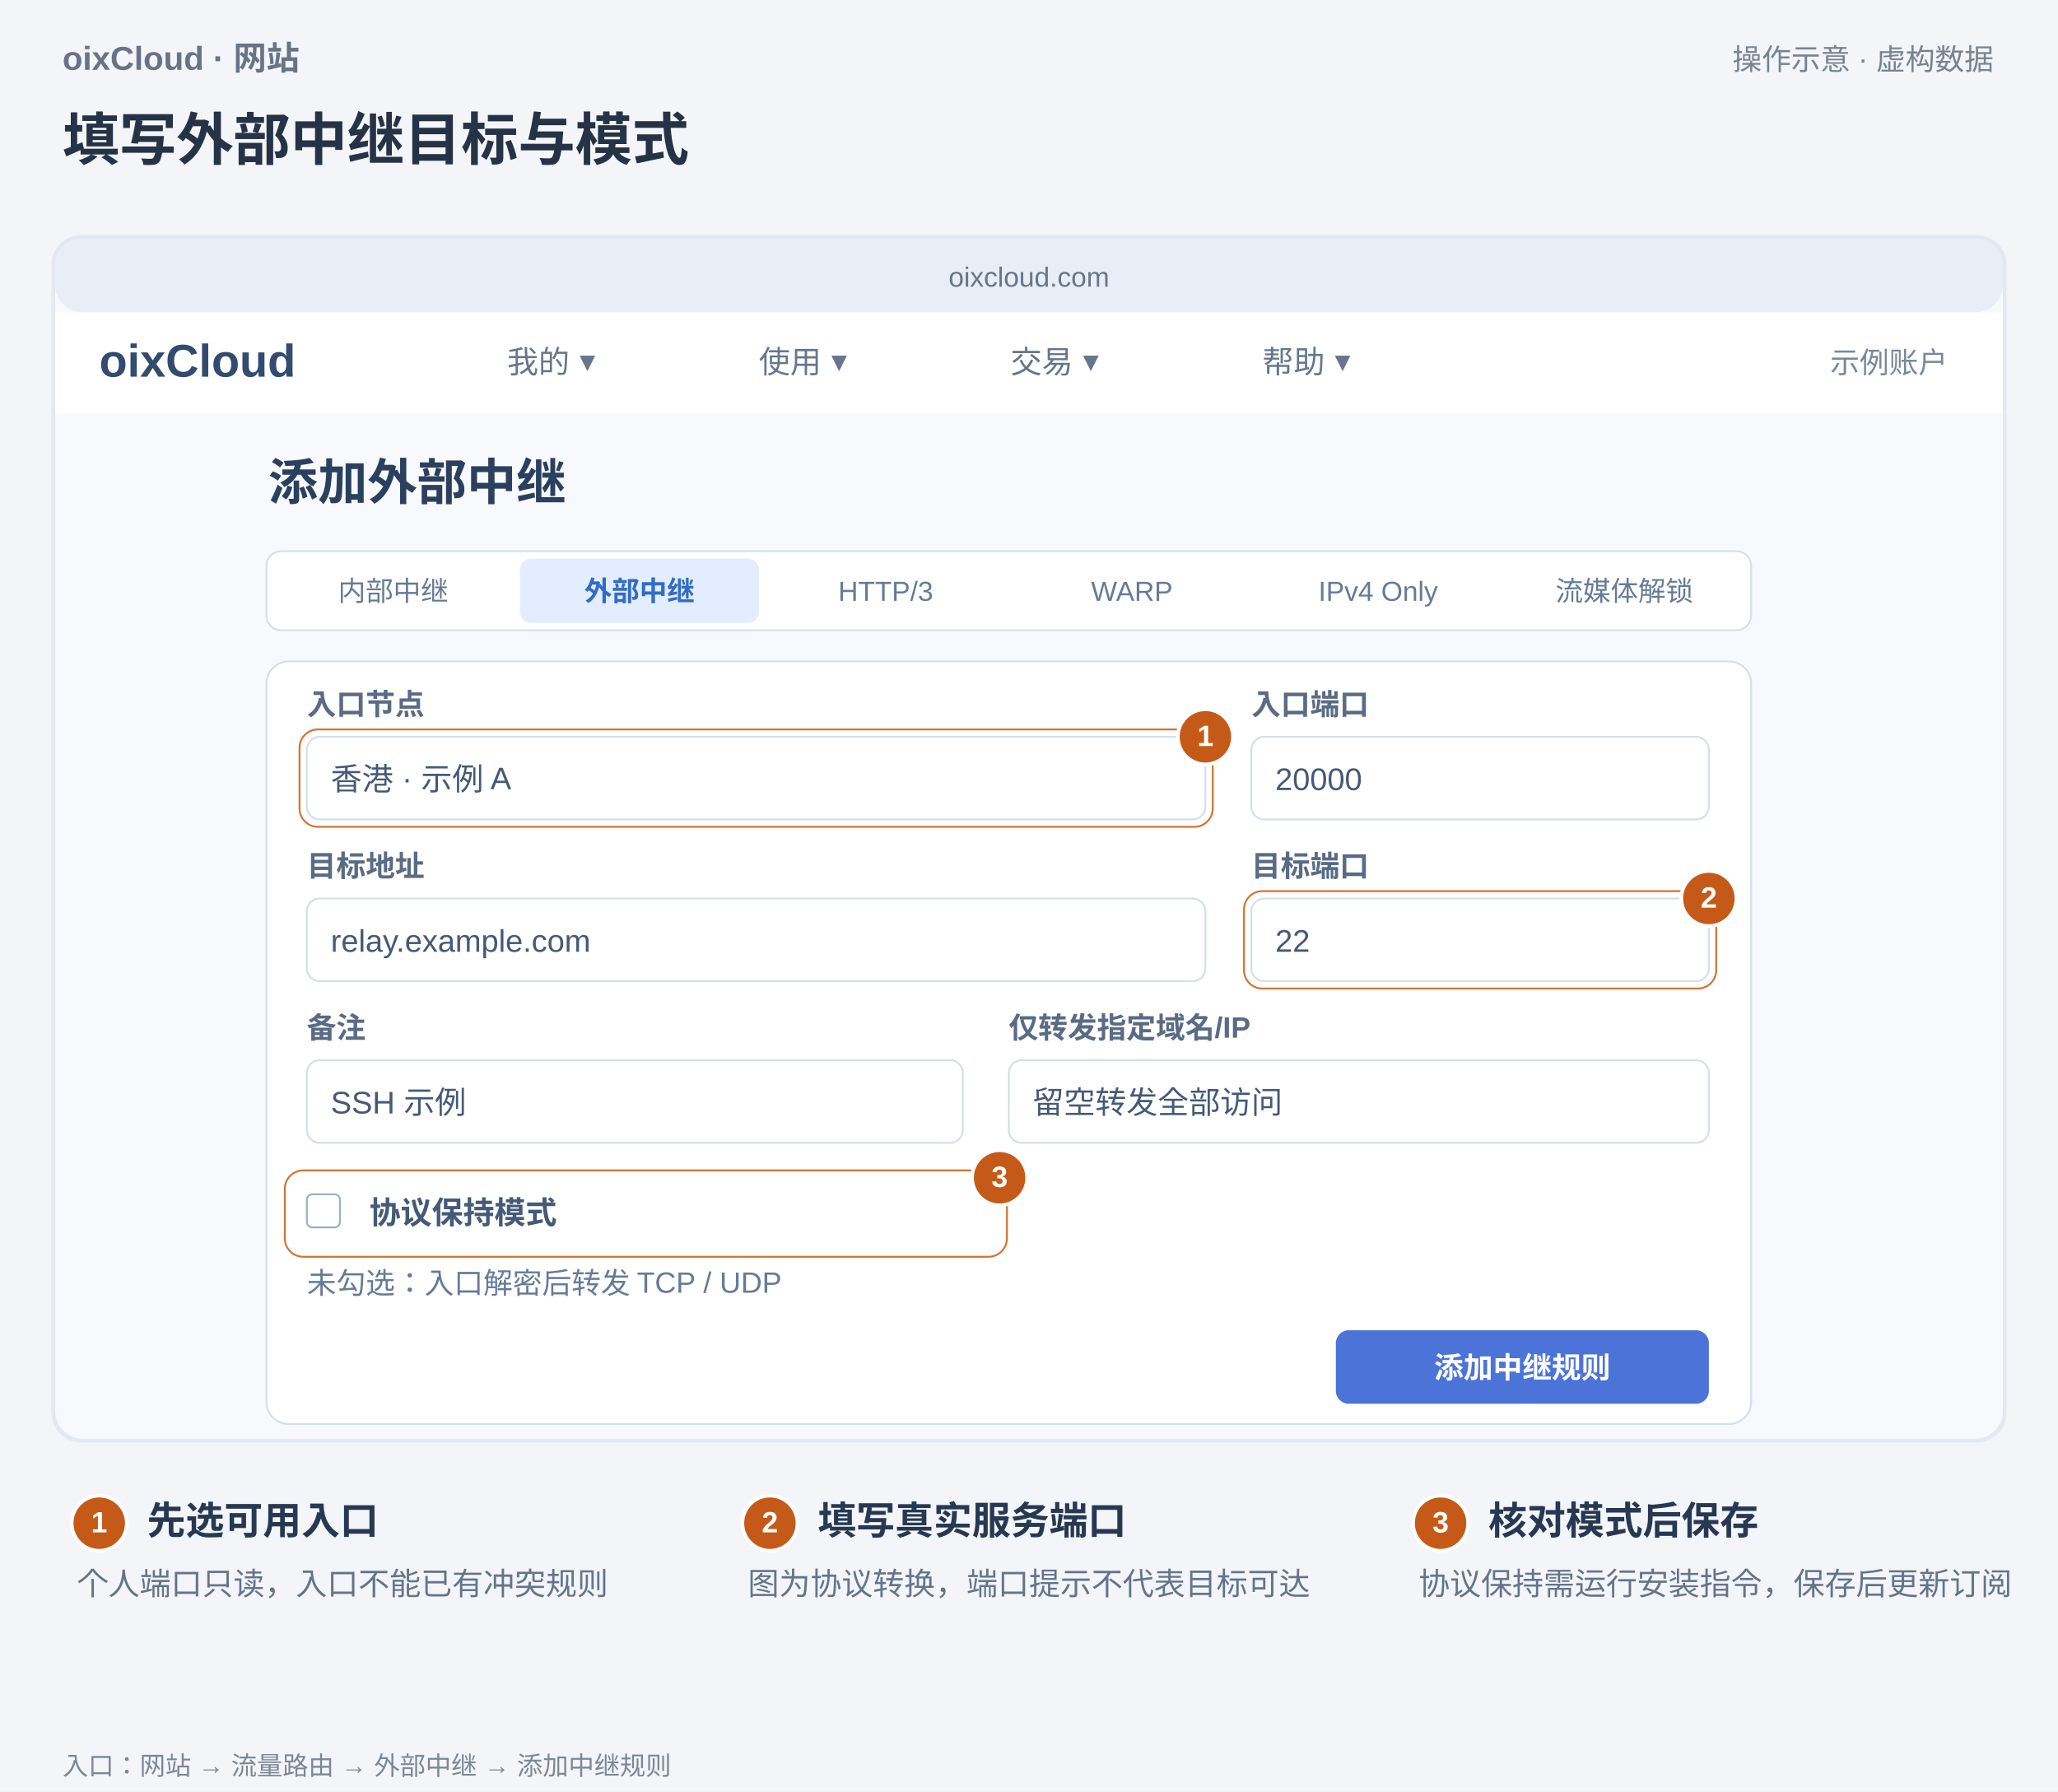
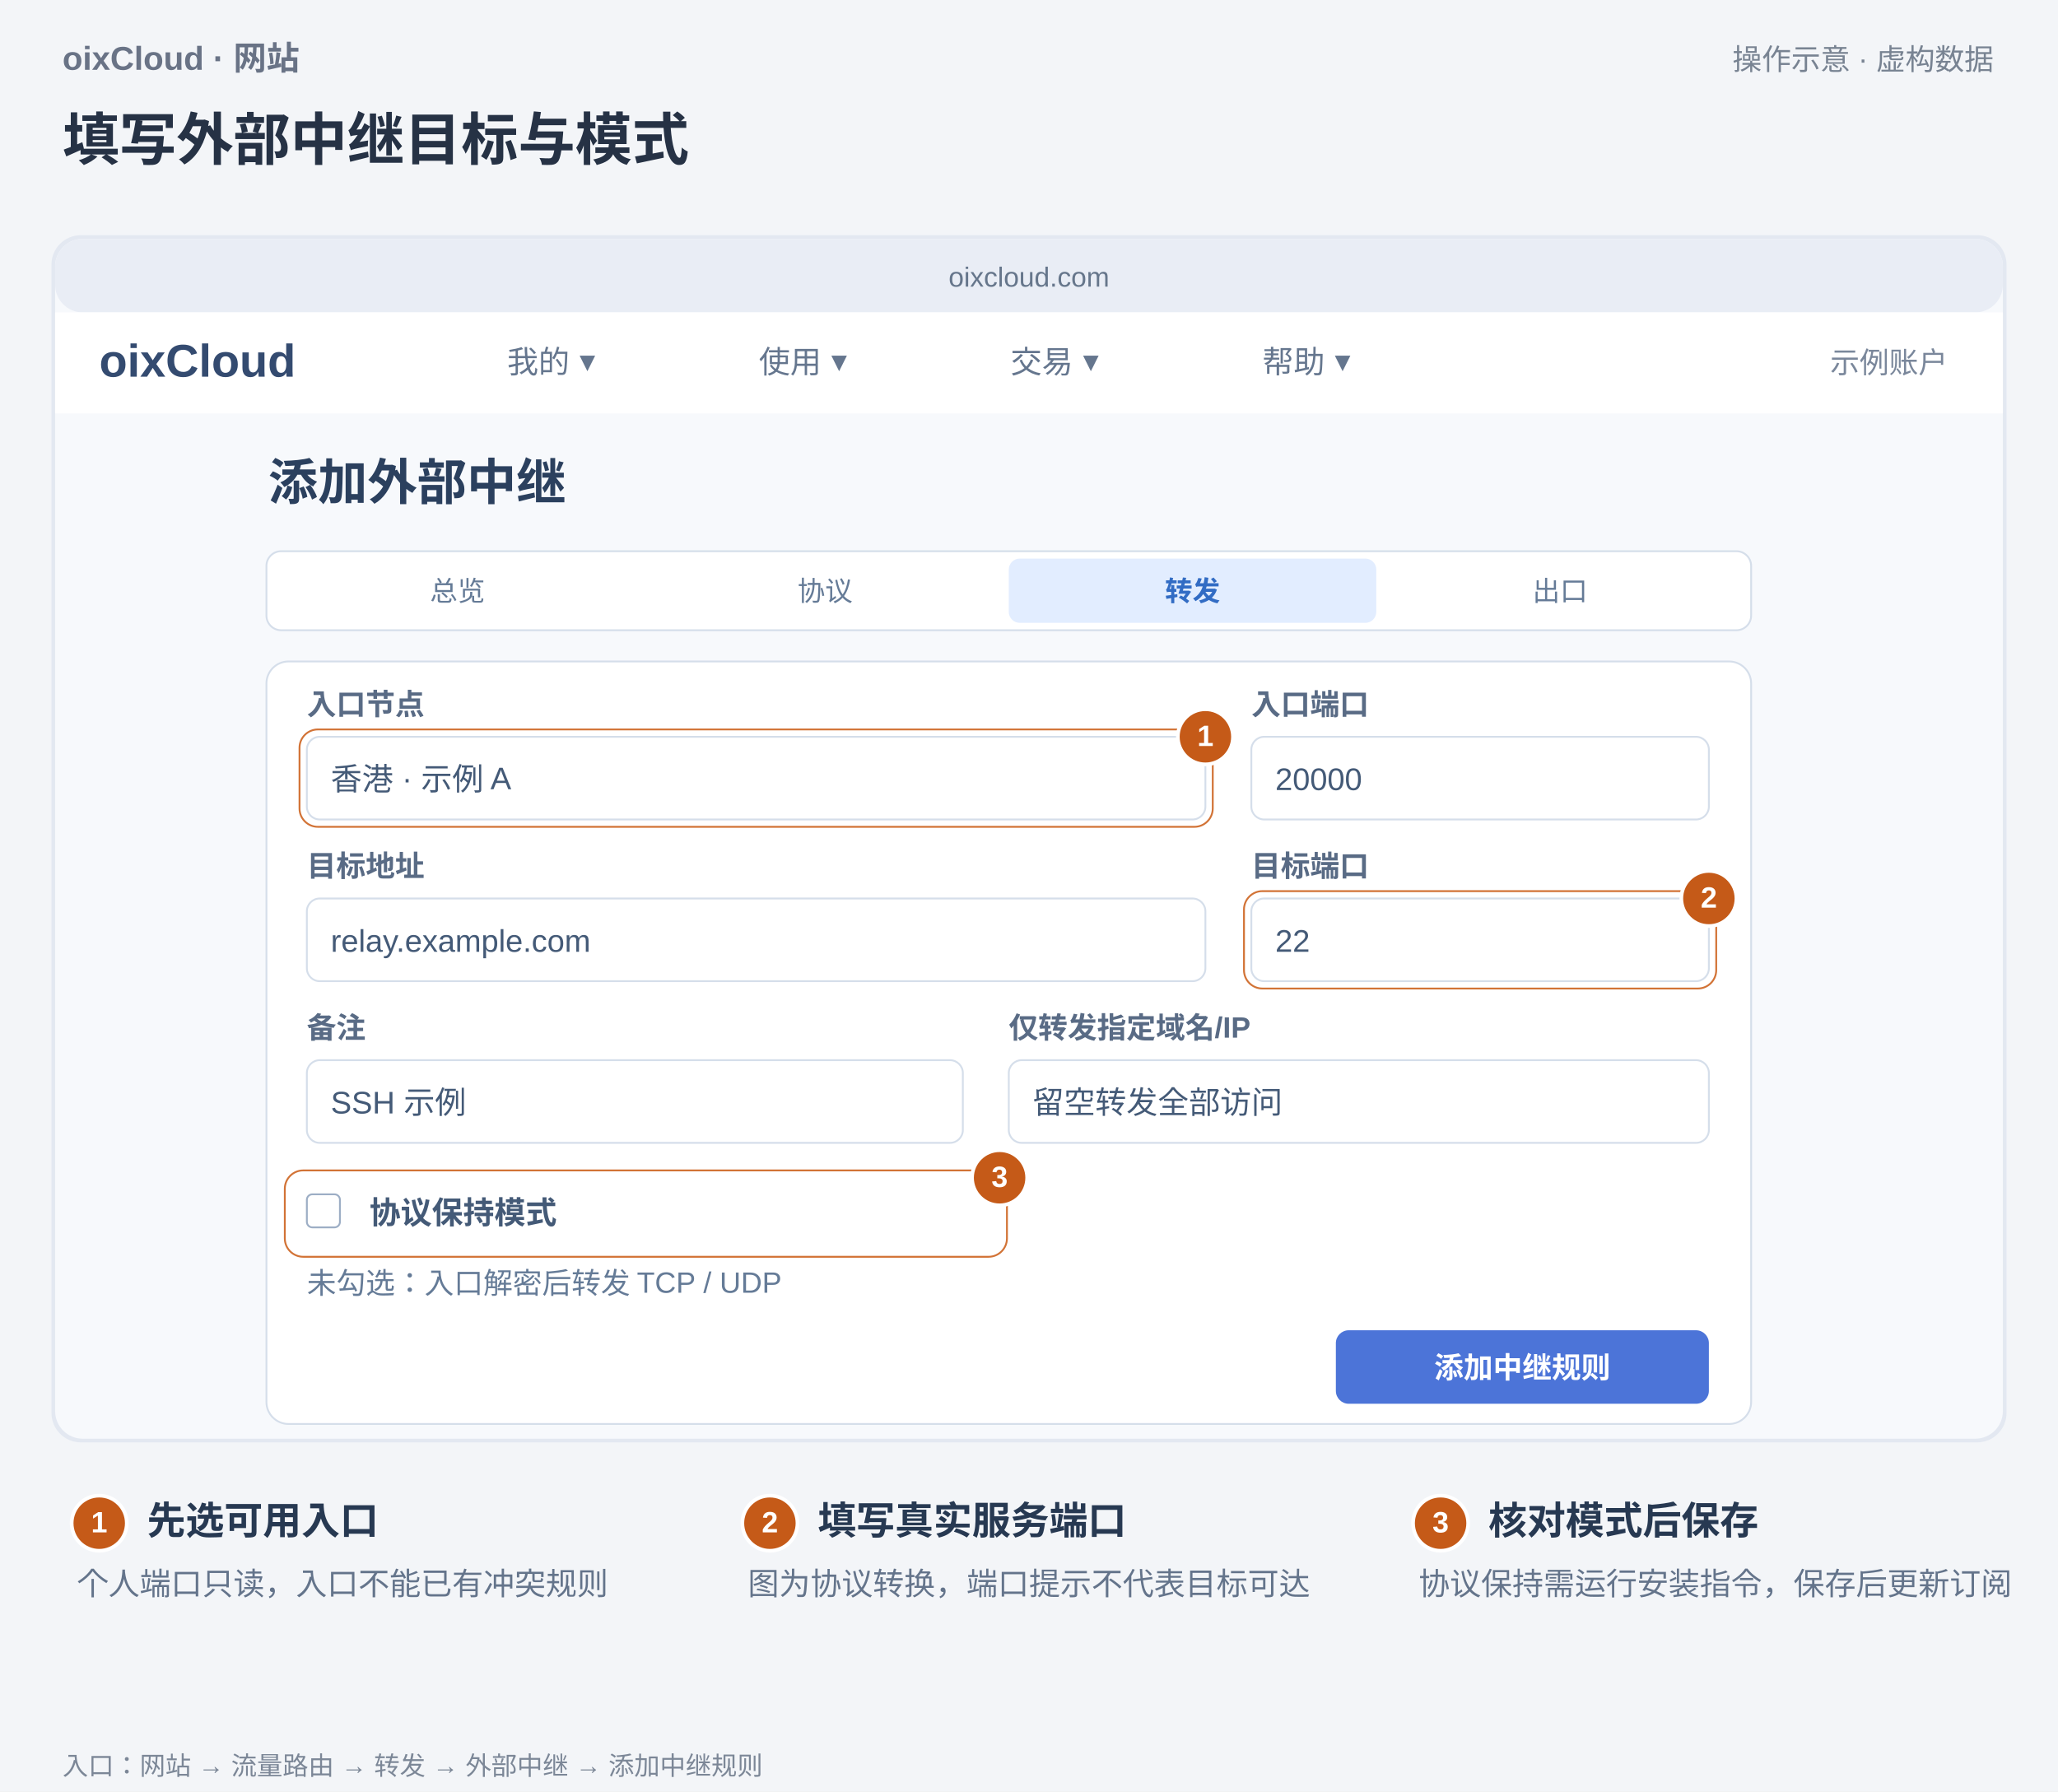
<svg xmlns="http://www.w3.org/2000/svg" width="1120" height="975" viewBox="0 0 1120 975" role="img" aria-labelledby="title desc">
  <g font-family="-apple-system,BlinkMacSystemFont,'PingFang SC','Segoe UI',Arial,sans-serif">
    <rect x="0" y="0" width="1120" height="975" rx="0" fill="#f3f5f8" stroke="none" />
    <text x="34" y="38" font-size="18" fill="#697386" font-weight="600" text-anchor="start">oixCloud · 网站</text>
    <text x="1085" y="38" font-size="16" fill="#788392" font-weight="500" text-anchor="end">操作示意 · 虚构数据</text>
    <text x="34" y="87" font-size="31" fill="#263245" font-weight="700" text-anchor="start">填写外部中继目标与模式</text>
    <rect x="28" y="128" width="1064" height="657" rx="16" fill="#e3e8f1" stroke="none" />
    <rect x="30" y="130" width="1060" height="653" rx="15" fill="#f7f9fc" stroke="none" />
    <rect x="30" y="130" width="1060" height="40" rx="15" fill="#e9edf5" stroke="none" />
    <text x="560" y="156" font-size="15" fill="#66768b" font-weight="500" text-anchor="middle">oixcloud.com</text>
    <rect x="30" y="170" width="1060" height="55" rx="0" fill="#fff" stroke="none" />
    <text x="54" y="205" font-size="25" fill="#344b70" font-weight="700" text-anchor="start">oixCloud</text>
    <text x="276" y="203" font-size="17" fill="#65768e" font-weight="400" text-anchor="start">我的 ▾</text>
    <text x="413" y="203" font-size="17" fill="#65768e" font-weight="400" text-anchor="start">使用 ▾</text>
    <text x="550" y="203" font-size="17" fill="#65768e" font-weight="400" text-anchor="start">交易 ▾</text>
    <text x="687" y="203" font-size="17" fill="#65768e" font-weight="400" text-anchor="start">帮助 ▾</text>
    <text x="1060" y="203" font-size="16" fill="#7a879b" font-weight="500" text-anchor="end">示例账户</text>
    <text x="146" y="272" font-size="27" fill="#2b405e" font-weight="650" text-anchor="start">添加外部中继</text>
    <g transform="translate(-100 0)">
      <rect x="245" y="300" width="808" height="43" rx="8" fill="#fff" stroke="#d5deea" />
-       <text x="314" y="327" font-size="15" fill="#657b97" font-weight="400" text-anchor="middle">内部中继</text>
-       <rect x="383" y="304" width="130" height="35" rx="6" fill="#e2edff" stroke="none" />
-       <text x="448" y="327" font-size="15" fill="#326cc4" font-weight="600" text-anchor="middle">外部中继</text>
-       <text x="582" y="327" font-size="15" fill="#657b97" font-weight="400" text-anchor="middle">HTTP/3</text>
-       <text x="716" y="327" font-size="15" fill="#657b97" font-weight="400" text-anchor="middle">WARP</text>
-       <text x="850" y="327" font-size="15" fill="#657b97" font-weight="400" text-anchor="middle">IPv4 Only</text>
-       <text x="984" y="327" font-size="15" fill="#657b97" font-weight="400" text-anchor="middle">流媒体解锁</text>
+       <text x="349" y="327" font-size="15" fill="#657b97" font-weight="400" text-anchor="middle">总览</text>
+       <text x="549" y="327" font-size="15" fill="#657b97" font-weight="400" text-anchor="middle">协议</text>
+       <rect x="649" y="304" width="200" height="35" rx="6" fill="#e2edff" stroke="none" />
+       <text x="749" y="327" font-size="15" fill="#326cc4" font-weight="600" text-anchor="middle">转发</text>
+       <text x="949" y="327" font-size="15" fill="#657b97" font-weight="400" text-anchor="middle">出口</text>
      <rect x="245" y="360" width="808" height="415" rx="12" fill="#fff" stroke="#d5deea" />
      <text x="267" y="389" font-size="16" fill="#596b85" font-weight="600" text-anchor="start">入口节点</text>
      <rect x="267" y="401" width="489" height="45" rx="7" fill="#fff" stroke="#d5deea" />
      <text x="280" y="430" font-size="17" fill="#445a77" font-weight="400" text-anchor="start">香港 · 示例 A</text>
      <rect x="263" y="397" width="497" height="53" rx="10" fill="none" stroke="#d27336" />
      <circle cx="756" cy="401" r="15" fill="#c55a18" stroke="#fff" stroke-width="2" />
      <text x="756" y="406" font-size="16" fill="#fff" font-weight="700" text-anchor="middle">1</text>
      <text x="781" y="389" font-size="16" fill="#596b85" font-weight="600" text-anchor="start">入口端口</text>
      <rect x="781" y="401" width="249" height="45" rx="7" fill="#fff" stroke="#d5deea" />
      <text x="794" y="430" font-size="17" fill="#445a77" font-weight="400" text-anchor="start">20000</text>
      <text x="267" y="477" font-size="16" fill="#596b85" font-weight="600" text-anchor="start">目标地址</text>
      <rect x="267" y="489" width="489" height="45" rx="7" fill="#fff" stroke="#d5deea" />
      <text x="280" y="518" font-size="17" fill="#445a77" font-weight="400" text-anchor="start">relay.example.com</text>
      <text x="781" y="477" font-size="16" fill="#596b85" font-weight="600" text-anchor="start">目标端口</text>
      <rect x="781" y="489" width="249" height="45" rx="7" fill="#fff" stroke="#d5deea" />
      <text x="794" y="518" font-size="17" fill="#445a77" font-weight="400" text-anchor="start">22</text>
      <rect x="777" y="485" width="257" height="53" rx="10" fill="none" stroke="#d27336" />
      <circle cx="1030" cy="489" r="15" fill="#c55a18" stroke="#fff" stroke-width="2" />
      <text x="1030" y="494" font-size="16" fill="#fff" font-weight="700" text-anchor="middle">2</text>
      <text x="267" y="565" font-size="16" fill="#596b85" font-weight="600" text-anchor="start">备注</text>
      <rect x="267" y="577" width="357" height="45" rx="7" fill="#fff" stroke="#d5deea" />
      <text x="280" y="606" font-size="17" fill="#445a77" font-weight="400" text-anchor="start">SSH 示例</text>
      <text x="649" y="565" font-size="16" fill="#596b85" font-weight="600" text-anchor="start">仅转发指定域名/IP</text>
      <rect x="649" y="577" width="381" height="45" rx="7" fill="#fff" stroke="#d5deea" />
      <text x="662" y="606" font-size="17" fill="#445a77" font-weight="400" text-anchor="start">留空转发全部访问</text>
      <rect x="267" y="650" width="18" height="18" rx="3" fill="#fff" stroke="#9daec5" />
      <text x="301" y="666" font-size="17" fill="#445a77" font-weight="600" text-anchor="start">协议保持模式</text>
      <rect x="255" y="637" width="393" height="47" rx="10" fill="none" stroke="#d27336" />
      <circle cx="644" cy="641" r="15" fill="#c55a18" stroke="#fff" stroke-width="2" />
      <text x="644" y="646" font-size="16" fill="#fff" font-weight="700" text-anchor="middle">3</text>
      <text x="267" y="704" font-size="16" fill="#657b97" font-weight="400" text-anchor="start">未勾选：入口解密后转发 TCP / UDP</text>
      <rect x="827" y="724" width="203" height="40" rx="7" fill="#4c74d8" stroke="none" />
      <text x="928.5" y="750" font-size="16" fill="#fff" font-weight="600" text-anchor="middle">添加中继规则</text>
    </g>
    <circle cx="54" cy="829" r="15" fill="#c55a18" stroke="#fff" stroke-width="2" />
    <text x="54" y="834" font-size="16" fill="#fff" font-weight="700" text-anchor="middle">1</text>
    <text x="80" y="835" font-size="21" fill="#273952" font-weight="600" text-anchor="start">先选可用入口</text>
    <text x="42" y="868" font-size="17" fill="#64748b" font-weight="400" text-anchor="start">个人端口只读，入口不能已有冲突规则</text>
    <circle cx="419" cy="829" r="15" fill="#c55a18" stroke="#fff" stroke-width="2" />
    <text x="419" y="834" font-size="16" fill="#fff" font-weight="700" text-anchor="middle">2</text>
    <text x="445" y="835" font-size="21" fill="#273952" font-weight="600" text-anchor="start">填写真实服务端口</text>
    <text x="407" y="868" font-size="17" fill="#64748b" font-weight="400" text-anchor="start">图为协议转换，端口提示不代表目标可达</text>
    <circle cx="784" cy="829" r="15" fill="#c55a18" stroke="#fff" stroke-width="2" />
    <text x="784" y="834" font-size="16" fill="#fff" font-weight="700" text-anchor="middle">3</text>
    <text x="810" y="835" font-size="21" fill="#273952" font-weight="600" text-anchor="start">核对模式后保存</text>
    <text x="772" y="868" font-size="17" fill="#64748b" font-weight="400" text-anchor="start">协议保持需运行安装指令，保存后更新订阅</text>
-     <text x="34" y="966" font-size="14" fill="#7c8797" font-weight="400" text-anchor="start">入口：网站 → 流量路由 → 外部中继 → 添加中继规则</text>
+     <text x="34" y="966" font-size="14" fill="#7c8797" font-weight="400" text-anchor="start">入口：网站 → 流量路由 → 转发 → 外部中继 → 添加中继规则</text>
  </g>
</svg>
